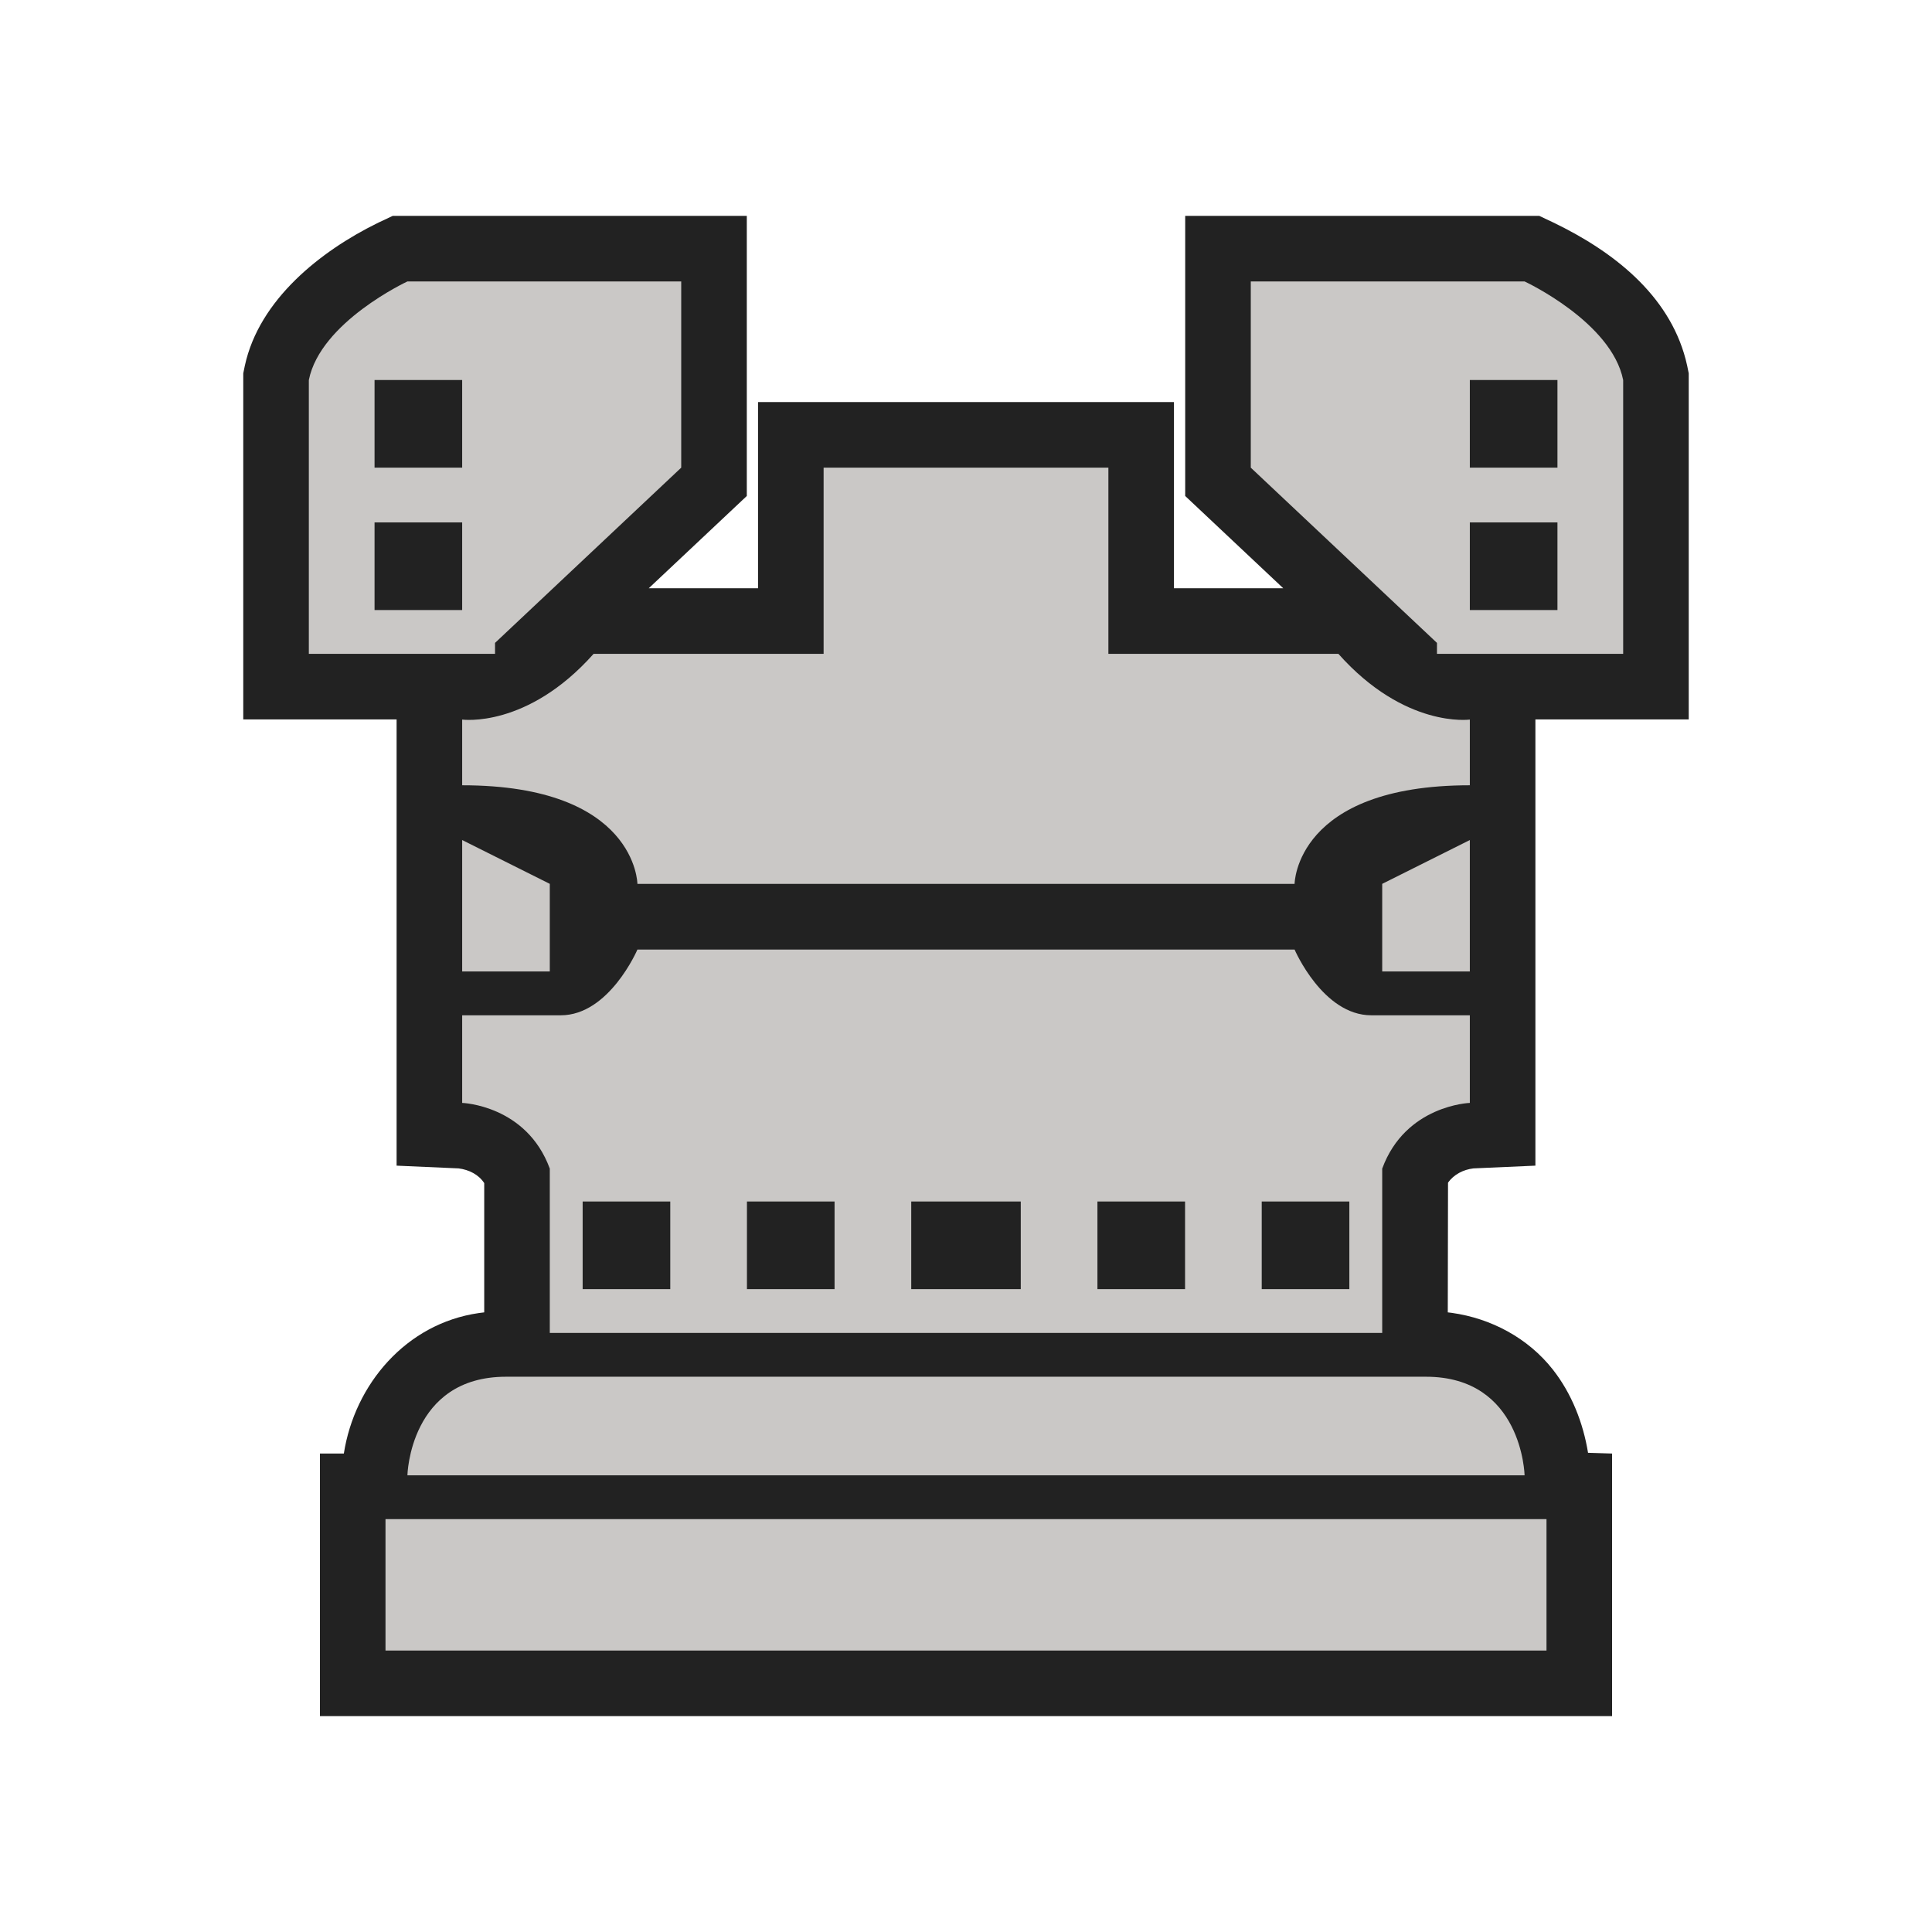
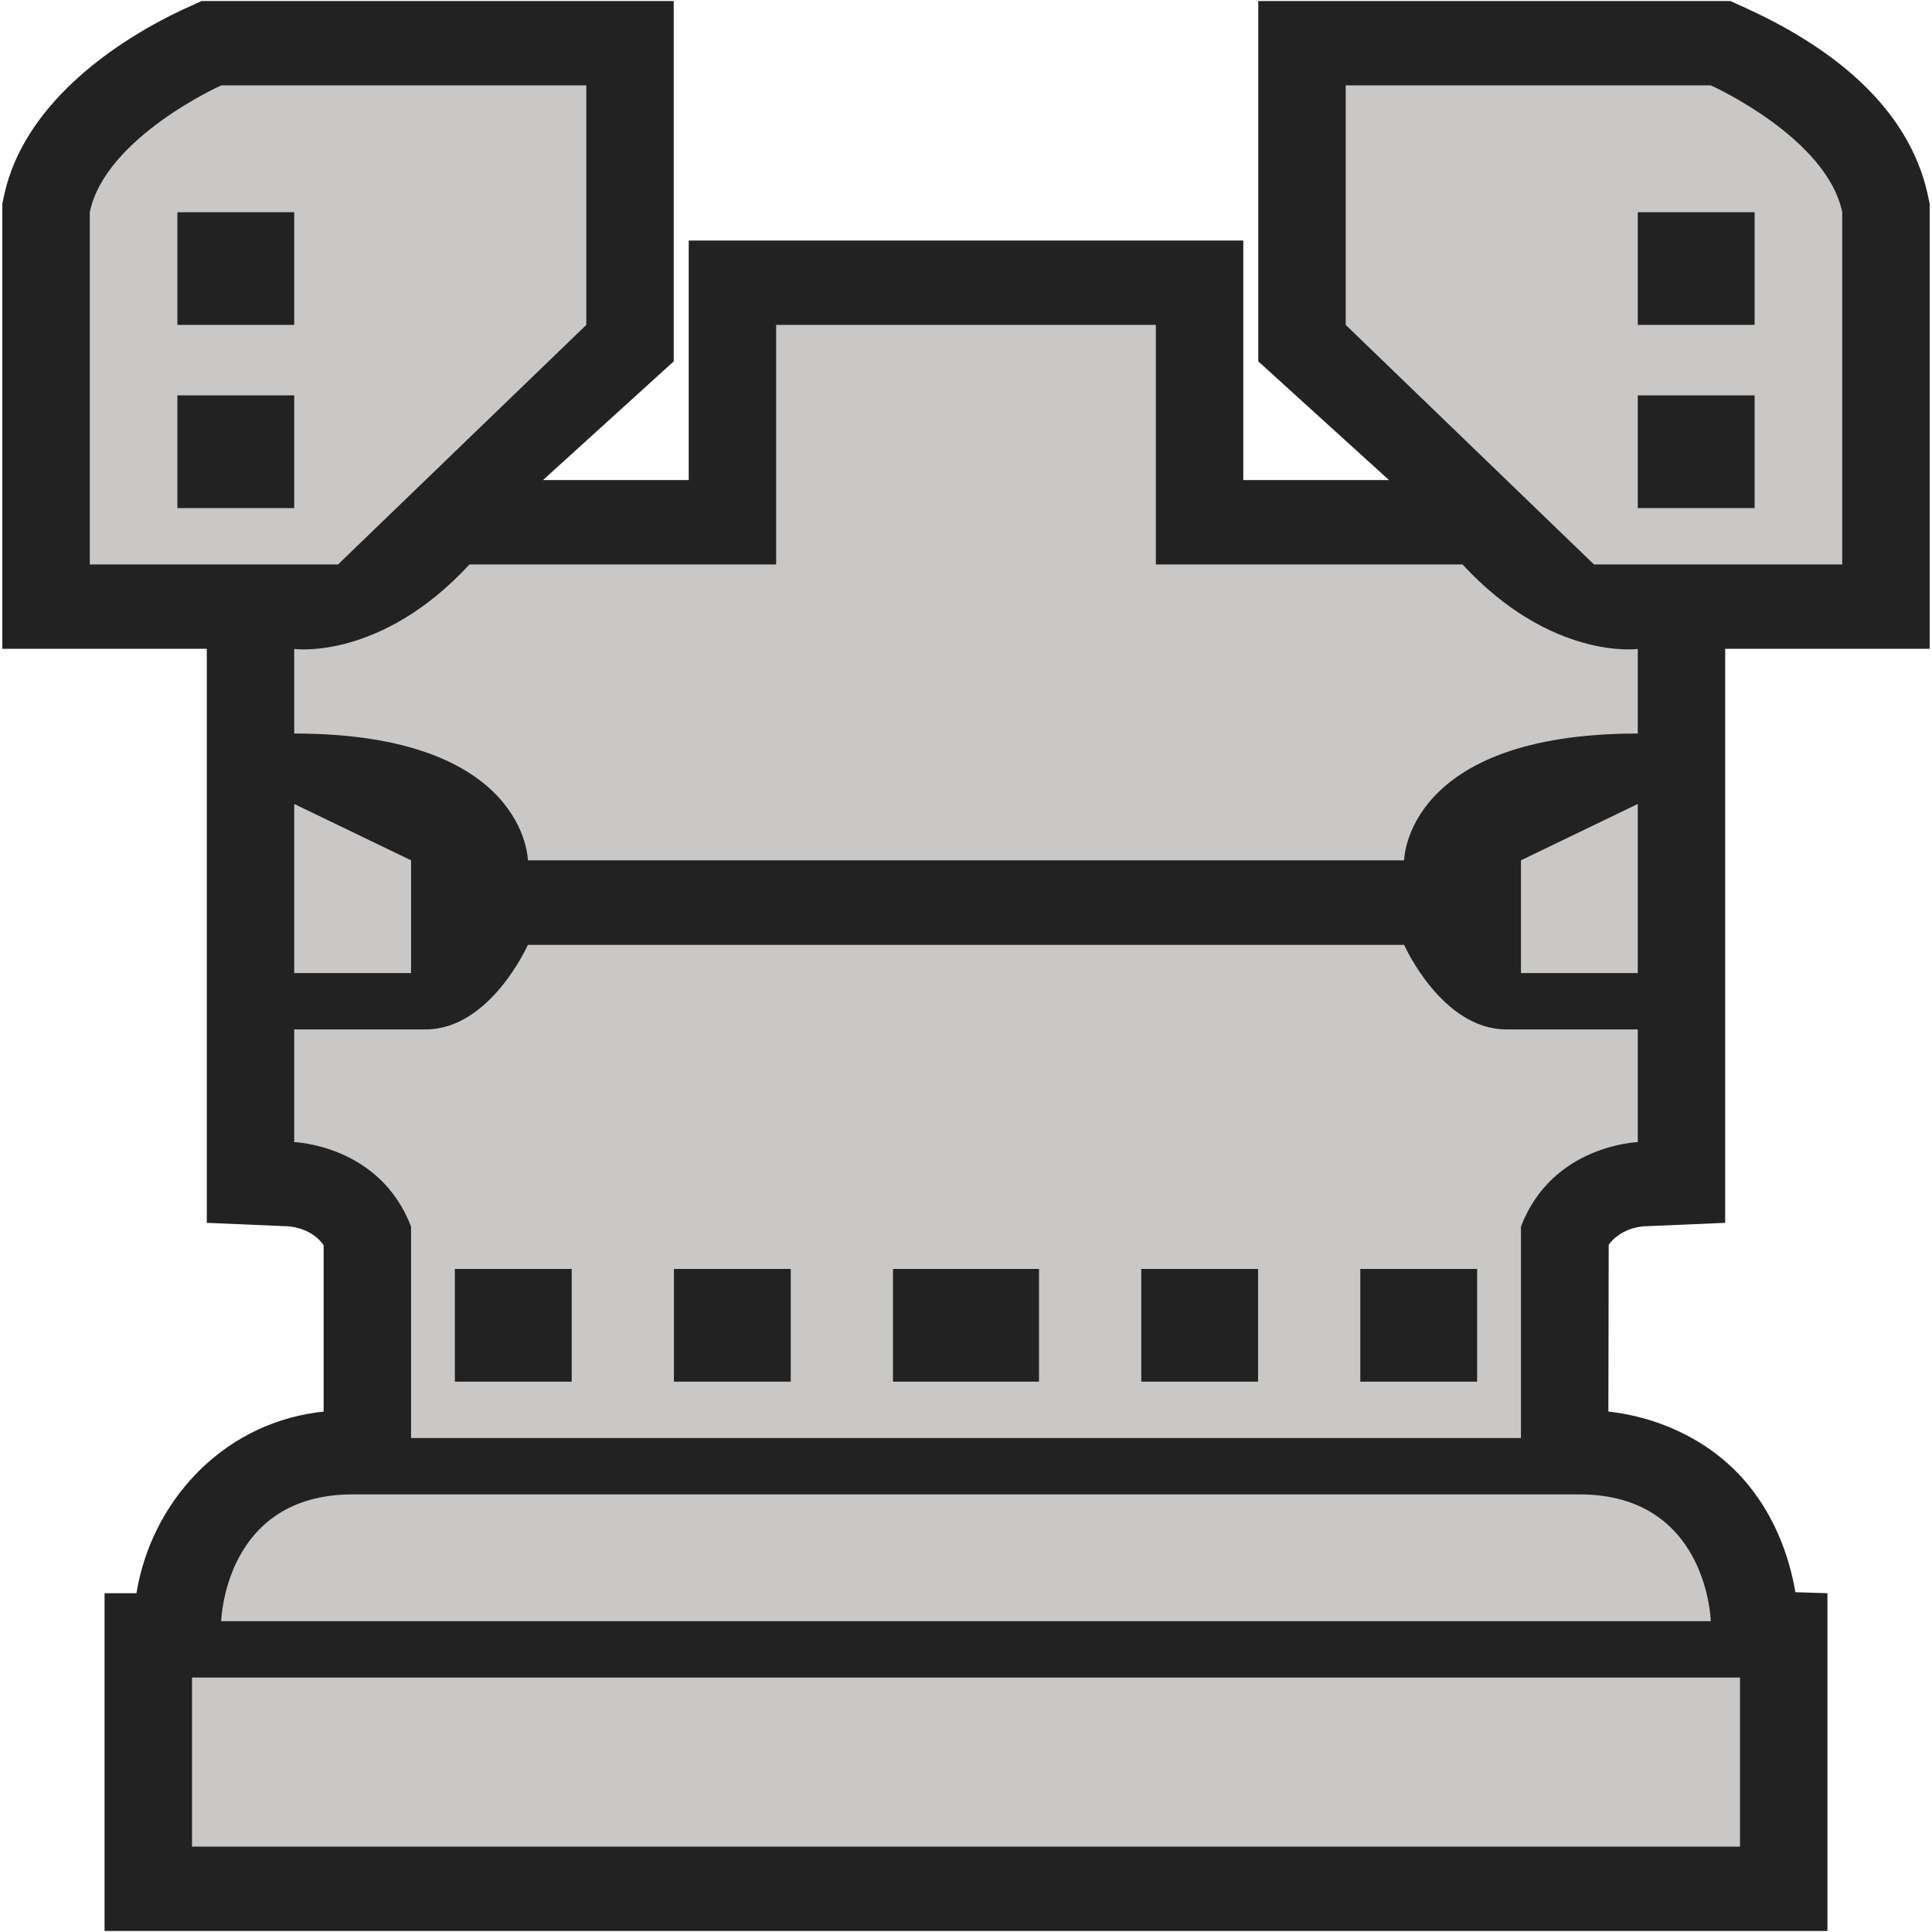
- <svg xmlns="http://www.w3.org/2000/svg" fill-rule="evenodd" stroke-linejoin="round" stroke-miterlimit="1.414" clip-rule="evenodd" viewBox="0 0 512 512">
-   <style>
-     .base { fill: #cac8c6; }
-     .outline { fill: #222222; }
-   </style>
-   <path class="outline" d="M340.08 155.898l-25.99-24.457V57.21h93.832l3.652 1.721c15.778 7.585 30.607 19.05 35.138 36.286.151.574.285 1.152.413 1.733l.409 1.994v91.71h-40.637V308.91l-16.42.726c-2.63.304-5.236 1.608-6.736 3.796l-.064 34.358c.62.07 1.07.134 1.07.134 10.418 1.463 20.2 6.664 26.769 15.02 4.992 6.352 8.037 14.134 9.331 22.06l6.369.2v69.588H84.784v-69.587h6.337c2.876-18.37 16.495-34.434 35.713-37.223.653-.096 1.49-.192 1.49-.192v-34.26c-1.475-2.254-4.02-3.543-6.79-3.894l-16.431-.726V190.654H64.466V98.947l.41-1.997c3.82-17.692 20.3-30.498 35.028-37.766l.525-.256 3.649-1.718h93.832v74.231l-25.99 24.457h28.968v-49.344h110.224v49.344h28.968z" />
-   <path id="base" class="base" d="M409.838 437.413H102.162v-34.831h307.676v34.83zm-31.929-72.565c25.508 0 26.124 26.083 26.124 26.123H107.967s.595-26.123 26.124-26.123h243.818zm-232.208-11.61v-43.54c-6.177-16.843-23.22-17.415-23.22-17.415v-23.22h26.123c12.84 0 20.306-17.387 20.318-17.417h174.156c.023.056 7.489 17.416 20.318 17.416h26.124v23.22s-17.044.573-23.221 17.417v43.538H145.7zm124.812-11.61v-23.222h-29.026v23.221h29.026zm-49.344-23.222h-23.221v23.221h23.22v-23.22zm-43.54 0h-23.22v23.221h23.22v-23.22zm136.423 23.221v-23.22h-23.22v23.22h23.22zm43.539 0v-23.22h-23.22v23.22h23.22zm-211.89-84.175h-23.22V222.62l23.22 11.61v23.222zm243.819 0h-23.221V234.23l23.22-11.61v34.83zm-95.786-133.52v49.344h60.954c17.651 19.83 34.832 17.416 34.832 17.416v17.415c-46.172 0-46.442 26.083-46.442 26.124H168.922s-.235-26.124-46.442-26.124v-17.415s17.18 2.415 34.832-17.416h60.954v-49.344h75.468zm-162.546 49.344H81.844v-72.565c3.083-15.404 26.086-26.106 26.123-26.123h72.565v49.344l-49.344 46.442v2.902zm272.845-98.688c.063.029 23.043 10.728 26.123 26.123v72.565h-49.344v-2.902l-49.344-46.442V74.588h72.565zM122.48 138.445H99.26v23.22h23.22v-23.22zm290.26 23.22v-23.22h-23.22v23.22h23.22zm-290.26-60.954H99.26v23.221h23.22v-23.22zm290.26 23.221v-23.22h-23.22v23.22h23.22z" />
+ <svg xmlns="http://www.w3.org/2000/svg" width="100px" height="100px" viewBox="0 0 100 100" version="1.1">
+   <defs />
+   <g id="*/icons/chest" stroke="none" stroke-width="1" fill="none" fill-rule="evenodd">
+     <g id="chest">
+       <path d="M71.896,24.849 L65.128,18.704 L65.128,0.053 L89.563,0.053 L90.514,0.485 C94.623,2.391 98.485,5.272 99.665,9.602 C99.704,9.746 99.739,9.892 99.772,10.038 L99.879,10.539 L99.879,33.581 L89.296,33.581 L89.296,63.294 L85.02,63.476 C84.335,63.553 83.657,63.88 83.266,64.43 L83.249,73.063 C83.411,73.08 83.528,73.096 83.528,73.096 C86.241,73.464 88.788,74.771 90.499,76.87 C91.799,78.466 92.592,80.422 92.929,82.413 L94.588,82.463 L94.588,99.948 L5.412,99.948 L5.412,82.464 L7.063,82.464 C7.812,77.848 11.358,73.812 16.363,73.111 C16.533,73.087 16.751,73.063 16.751,73.063 L16.751,64.455 C16.367,63.888 15.704,63.565 14.983,63.476 L10.704,63.294 L10.704,33.581 L0.121,33.581 L0.121,10.539 L0.228,10.038 C1.223,5.592 5.515,2.375 9.35,0.549 L9.487,0.484 L10.437,0.053 L34.872,0.053 L34.872,18.704 L28.104,24.849 L35.648,24.849 L35.648,12.451 L64.352,12.451 L64.352,24.849 L71.896,24.849 Z" id="Shape" fill="#222222" />
+       <path d="M90.062,95.581 L9.938,95.581 L9.938,86.83 L90.062,86.83 L90.062,95.581 L90.062,95.581 Z M81.747,77.349 C88.39,77.349 88.55,83.902 88.55,83.912 L11.45,83.912 C11.45,83.912 11.605,77.349 18.253,77.349 L81.747,77.349 Z M21.276,74.432 L21.276,63.492 C19.668,59.26 15.229,59.116 15.229,59.116 L15.229,53.282 L22.032,53.282 C25.376,53.282 27.32,48.914 27.323,48.906 L72.677,48.906 C72.683,48.92 74.627,53.282 77.968,53.282 L84.771,53.282 L84.771,59.116 C84.771,59.116 80.332,59.26 78.724,63.492 L78.724,74.431 L21.276,74.431 L21.276,74.432 Z M53.779,71.515 L53.779,65.68 L46.221,65.68 L46.221,71.514 L53.779,71.514 L53.779,71.515 Z M40.929,65.68 L34.882,65.68 L34.882,71.514 L40.929,71.514 L40.929,65.68 L40.929,65.68 Z M29.591,65.68 L23.544,65.68 L23.544,71.514 L29.591,71.514 L29.591,65.68 L29.591,65.68 Z M65.118,71.514 L65.118,65.68 L59.071,65.68 L59.071,71.514 L65.118,71.514 Z M76.456,71.514 L76.456,65.68 L70.409,65.68 L70.409,71.514 L76.456,71.514 Z M21.276,50.365 L15.229,50.365 L15.229,41.613 L21.276,44.53 L21.276,50.365 Z M84.771,50.365 L78.724,50.365 L78.724,44.53 L84.771,41.613 L84.771,50.364 L84.771,50.365 Z M59.827,16.817 L59.827,29.215 L75.7,29.215 C80.297,34.197 84.771,33.591 84.771,33.591 L84.771,37.967 C72.747,37.967 72.677,44.52 72.677,44.53 L27.323,44.53 C27.323,44.53 27.262,37.967 15.229,37.967 L15.229,33.591 C15.229,33.591 19.703,34.198 24.3,29.215 L40.173,29.215 L40.173,16.817 L59.827,16.817 Z M4.647,29.215 L4.647,10.983 C5.45,7.112 11.44,4.423 11.45,4.419 L30.347,4.419 L30.347,16.817 L17.497,29.215 L4.647,29.215 Z M88.55,4.419 C88.567,4.426 94.551,7.115 95.353,10.983 L95.353,29.215 L82.503,29.215 L69.653,16.817 L69.653,4.419 L88.55,4.419 Z M15.229,20.464 L9.182,20.464 L9.182,26.298 L15.229,26.298 L15.229,20.464 Z M90.818,26.298 L90.818,20.464 L84.771,20.464 L84.771,26.298 L90.818,26.298 Z M15.229,10.983 L9.182,10.983 L9.182,16.817 L15.229,16.817 L15.229,10.983 L15.229,10.983 Z M90.818,16.817 L90.818,10.983 L84.771,10.983 L84.771,16.817 L90.818,16.817 Z" id="base" fill="#CAC8C6" />
+     </g>
+   </g>
</svg>
